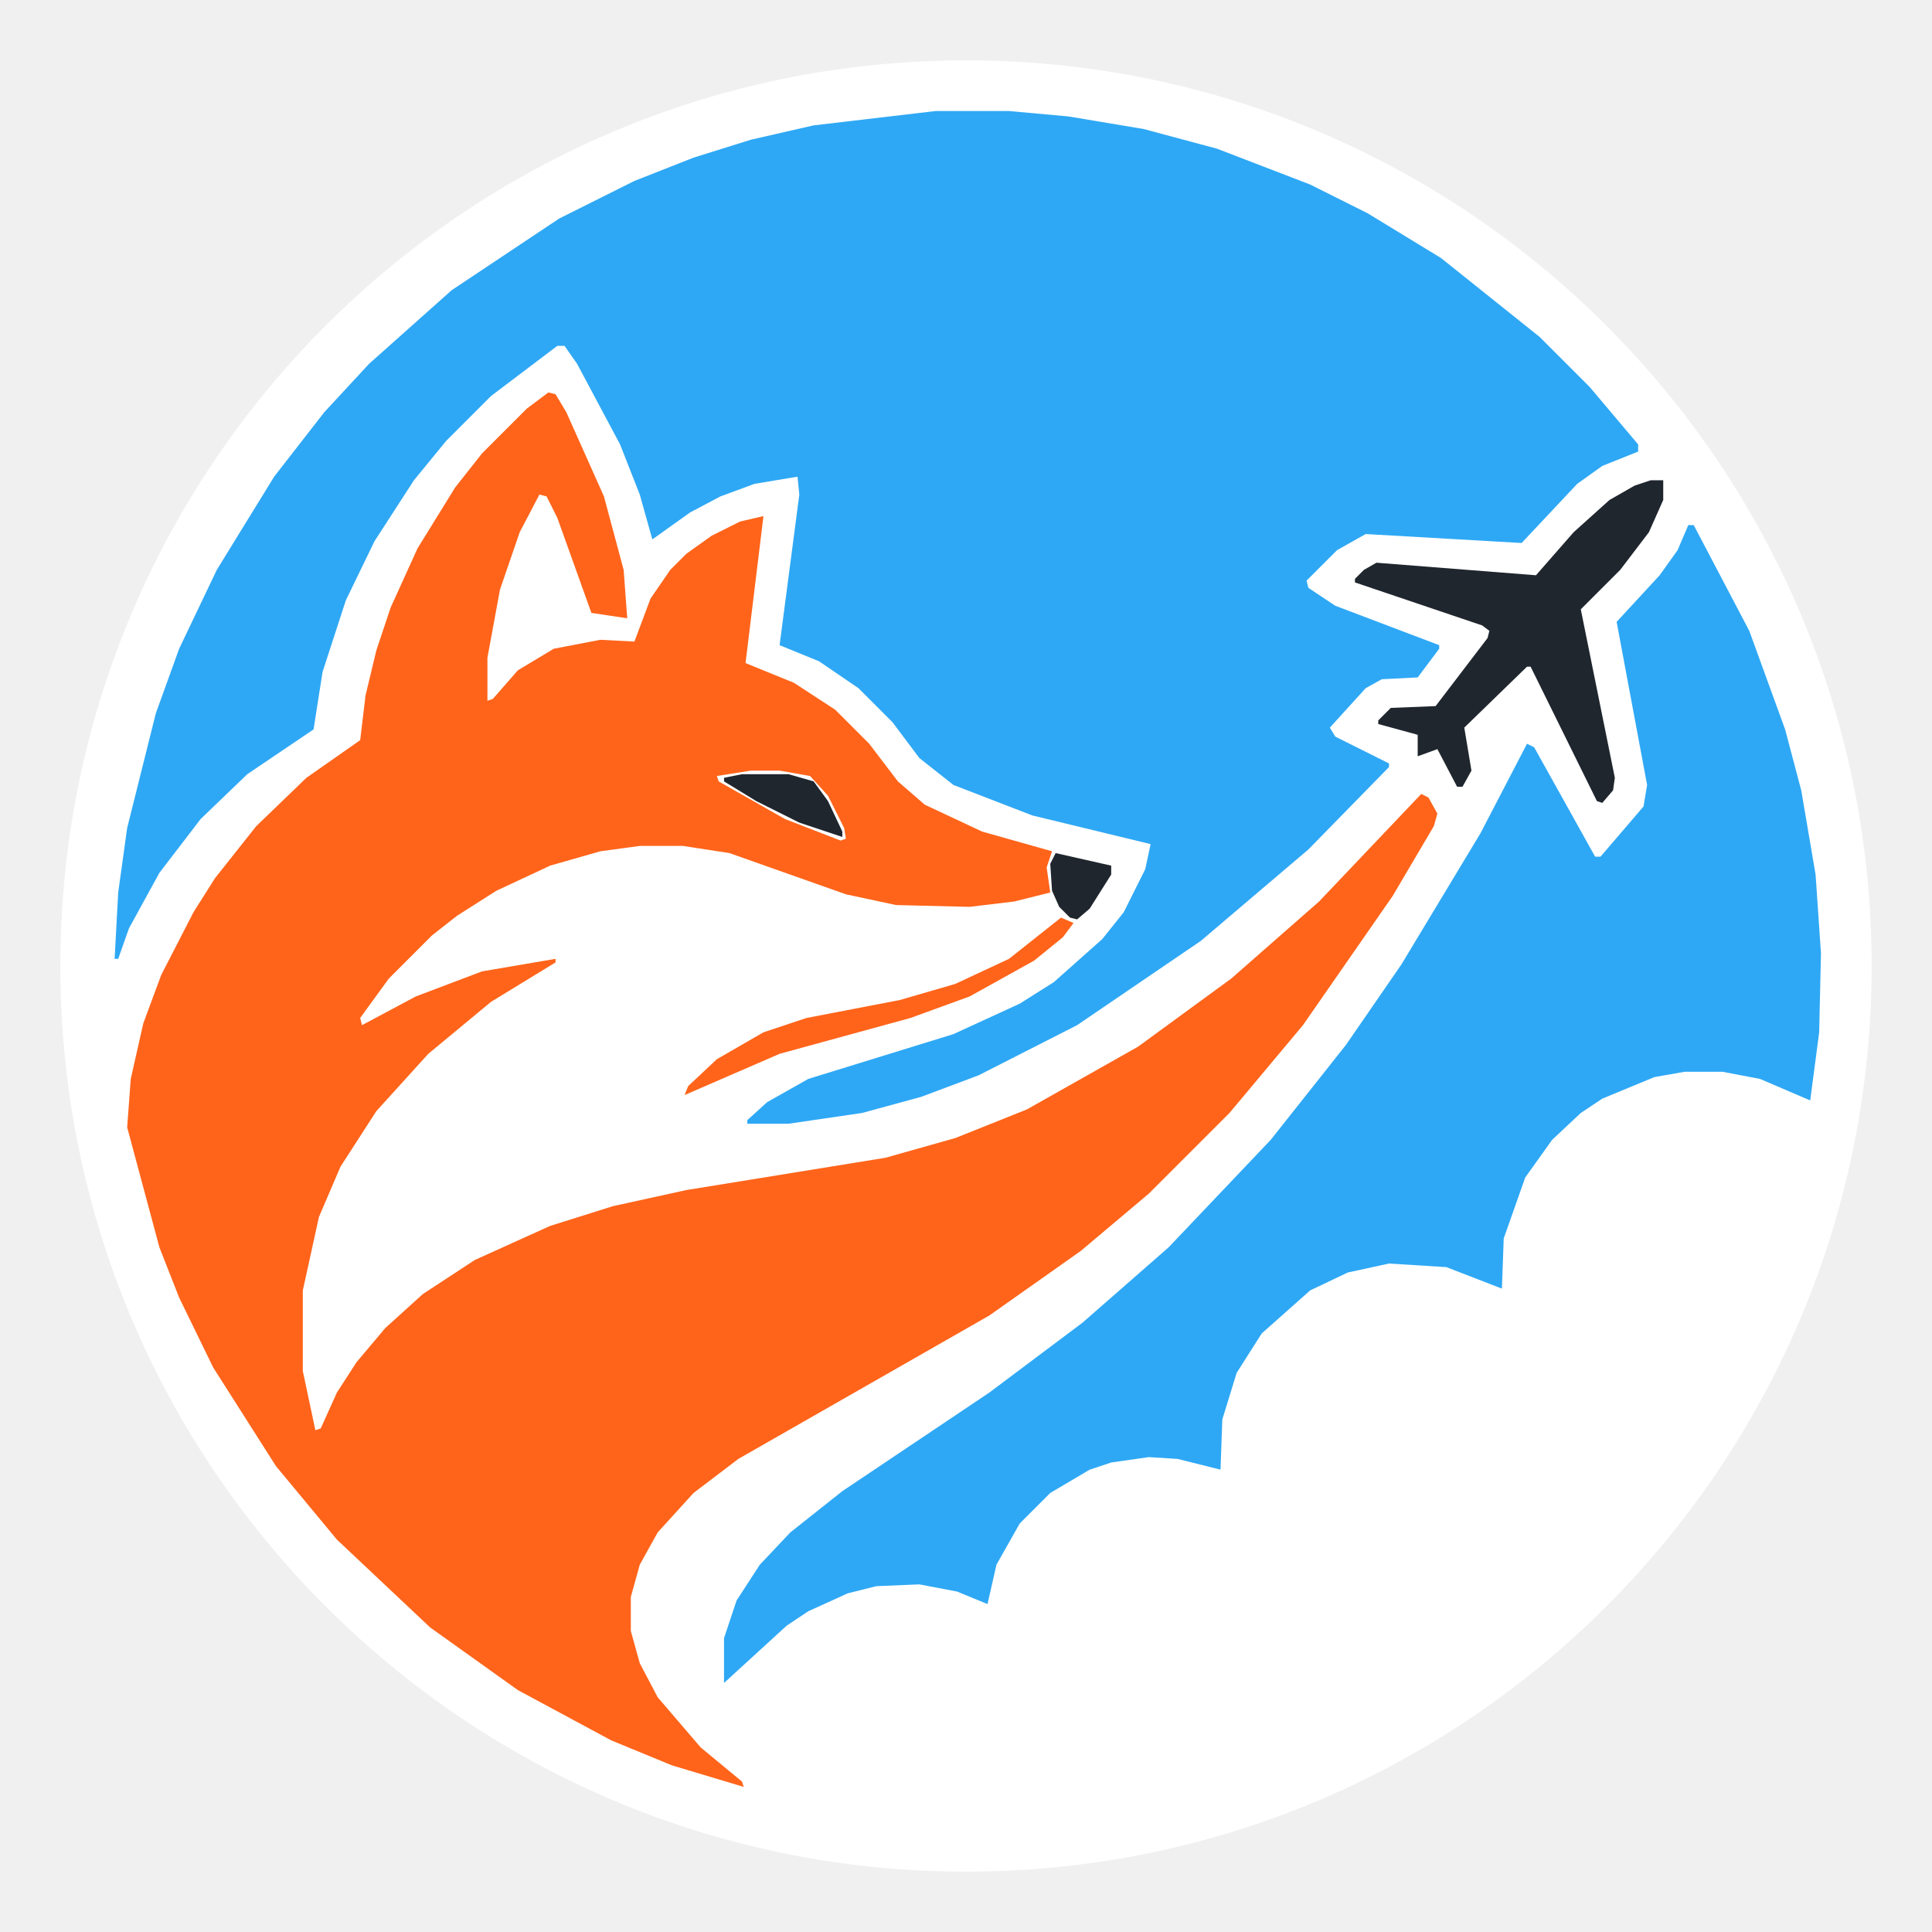
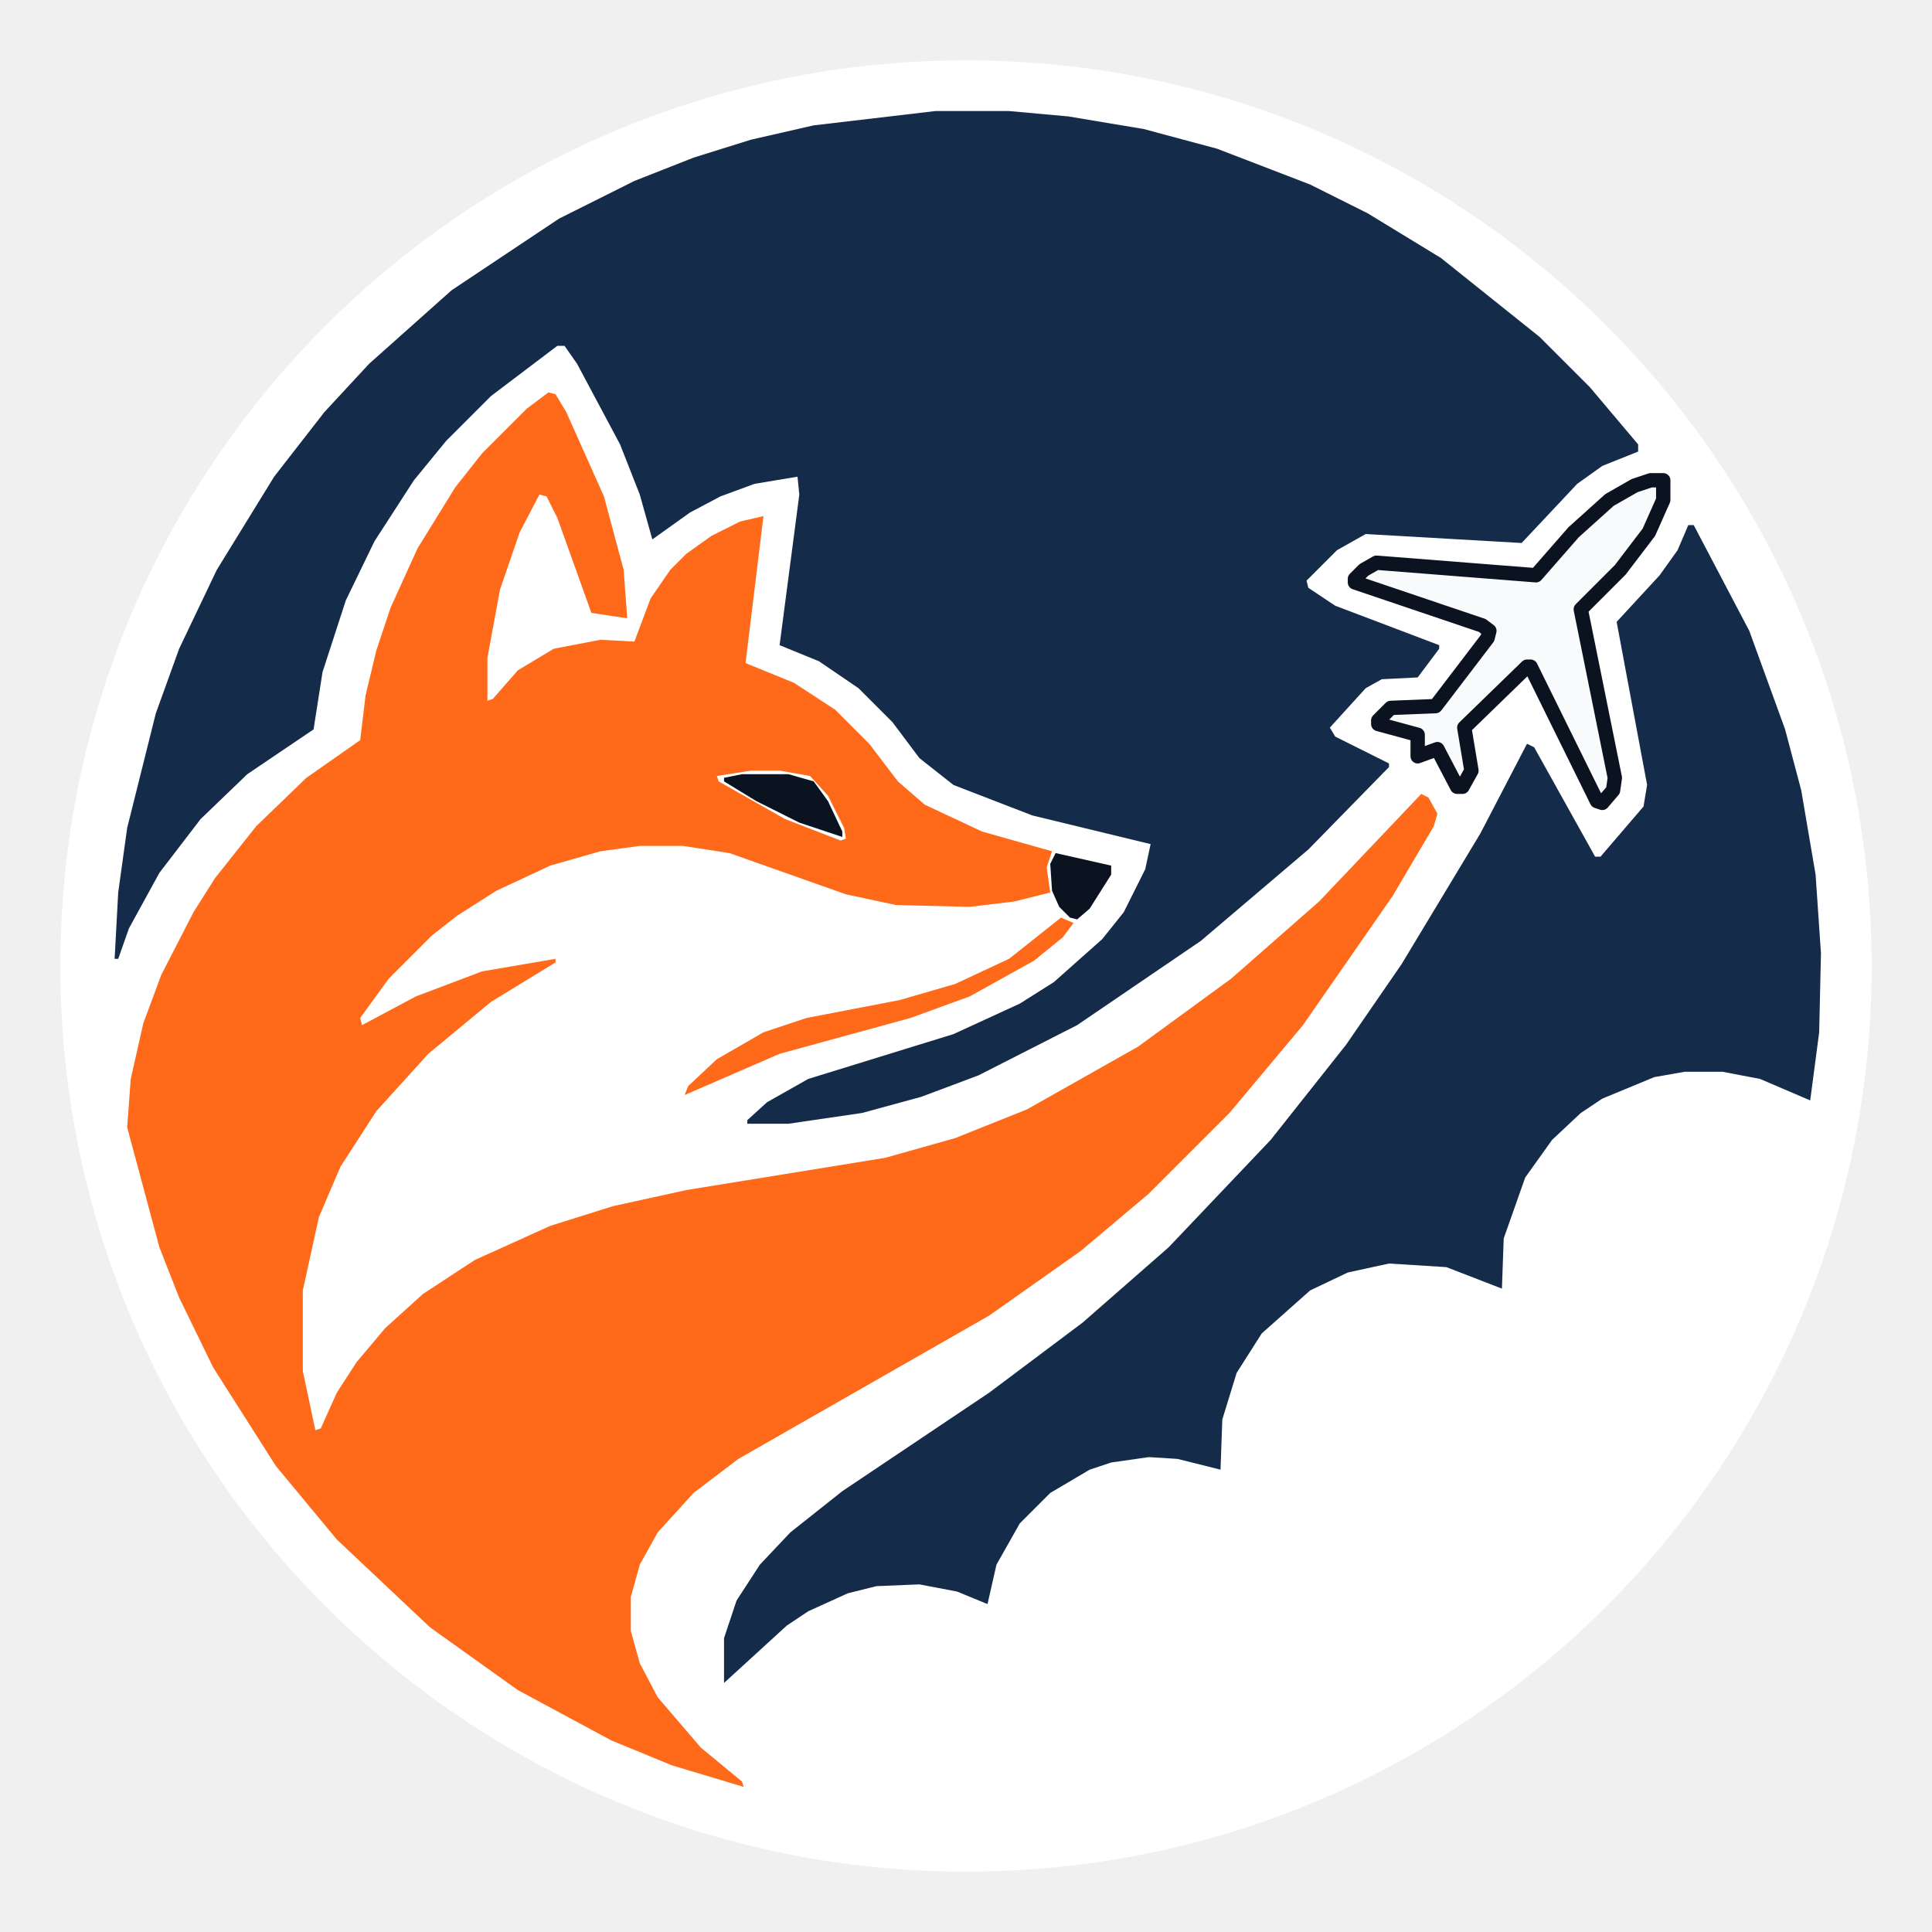
- <svg xmlns="http://www.w3.org/2000/svg" viewBox="0 0 1024 1024" role="img" aria-label="SkyFox logo light">
+ <svg xmlns="http://www.w3.org/2000/svg" viewBox="0 0 1024 1024" role="img" aria-label="SkyFox logo dark">
  <circle cx="512" cy="512" r="480" fill="#FFFFFF" />
  <g transform="translate(25.6 25.6) scale(.95)">
-     <path d="M918 266 L915 266 L909 280 L899 294 L875 320 L892 411 L890 423 L866 451 L863 451 L829 390 L825 388 L799 438 L755 511 L724 556 L682 609 L625 669 L577 711 L525 750 L443 805 L414 828 L397 846 L384 866 L377 887 L377 912 L412 880 L424 872 L446 862 L462 858 L486 857 L507 861 L524 868 L529 846 L542 823 L559 806 L581 793 L593 789 L614 786 L630 787 L654 793 L655 765 L663 739 L677 717 L704 693 L725 683 L748 678 L780 680 L811 692 L812 664 L824 630 L839 609 L855 594 L867 586 L896 574 L913 571 L934 571 L955 575 L983 587 L988 549 L989 505 L986 461 L978 414 L969 380 L949 325 Z M887 221 L860 189 L832 161 L777 117 L736 92 L704 76 L652 56 L611 45 L569 38 L536 35 L495 35 L427 43 L392 51 L360 61 L327 74 L285 95 L225 135 L179 176 L154 203 L126 239 L94 291 L73 335 L60 371 L44 435 L39 471 L37 508 L39 508 L45 491 L62 460 L85 430 L111 405 L148 380 L153 348 L166 308 L182 275 L204 241 L222 219 L247 194 L284 166 L288 166 L295 176 L319 221 L330 249 L337 274 L358 259 L375 250 L394 243 L418 239 L419 249 L408 333 L430 342 L452 357 L471 376 L486 396 L505 411 L549 428 L615 444 L612 458 L600 482 L588 497 L561 521 L542 533 L505 550 L424 575 L401 588 L390 598 L390 600 L413 600 L454 594 L487 585 L519 573 L574 545 L643 498 L703 447 L748 401 L748 399 L718 384 L715 379 L735 357 L744 352 L764 351 L776 335 L776 333 L718 311 L703 301 L702 297 L719 280 L735 271 L822 276 L853 243 L867 233 L887 225 Z" fill="#2EA8F5" fill-rule="evenodd" />
-     <path d="M572 488 L565 485 L536 508 L506 522 L475 531 L423 541 L399 549 L373 564 L357 579 L355 584 L408 561 L481 541 L514 529 L550 509 L566 496 Z M279 192 L267 201 L242 226 L227 245 L206 279 L191 312 L183 336 L177 361 L174 386 L144 407 L116 434 L93 463 L81 482 L63 517 L53 544 L46 575 L44 602 L62 669 L73 697 L92 736 L127 791 L161 832 L213 881 L262 916 L314 944 L348 958 L388 970 L387 967 L364 948 L340 920 L330 901 L325 883 L325 864 L330 846 L340 828 L360 806 L385 787 L525 707 L576 671 L614 639 L659 594 L700 545 L750 473 L773 434 L775 427 L770 418 L766 416 L709 476 L660 519 L608 557 L546 592 L506 608 L467 619 L356 637 L315 646 L280 657 L238 676 L209 695 L188 714 L172 733 L161 750 L152 770 L149 771 L142 738 L142 693 L151 652 L163 624 L183 593 L212 561 L247 532 L283 510 L283 508 L242 515 L205 529 L175 545 L174 541 L190 519 L214 495 L228 484 L250 470 L280 456 L308 448 L330 445 L354 445 L380 449 L445 472 L473 478 L514 479 L539 476 L559 471 L557 457 L560 448 L521 437 L489 422 L474 409 L458 388 L439 369 L416 354 L389 343 L399 261 L386 264 L370 272 L356 282 L347 291 L336 307 L327 331 L308 330 L282 335 L262 347 L248 363 L245 364 L245 340 L252 302 L263 270 L274 249 L278 250 L284 262 L303 315 L323 318 L321 291 L310 250 L289 203 L283 193 Z M373 406 L392 403 L408 403 L425 406 L435 417 L444 435 L445 441 L442 442 L411 430 L374 409 Z" fill="#FF641A" fill-rule="evenodd" />
-     <path d="M562 449 L559 455 L560 470 L564 479 L570 485 L574 486 L581 480 L593 461 L593 456 Z M377 407 L377 409 L395 420 L419 432 L443 440 L443 437 L435 420 L427 409 L413 405 L387 405 Z" fill="#20262E" fill-rule="evenodd" />
-     <path d="M901 241 L894 241 L885 244 L871 252 L851 270 L830 294 L741 287 L734 291 L729 296 L729 298 L800 322 L804 325 L803 329 L774 367 L749 368 L742 375 L742 377 L764 383 L764 395 L775 391 L786 412 L789 412 L794 403 L790 379 L825 345 L827 345 L864 420 L867 421 L873 414 L874 407 L855 313 L877 291 L893 270 L901 252 Z" fill="#20262E" fill-rule="evenodd" />
+     <path d="M918 266 L915 266 L909 280 L899 294 L875 320 L892 411 L890 423 L866 451 L863 451 L829 390 L825 388 L799 438 L755 511 L724 556 L682 609 L625 669 L577 711 L525 750 L443 805 L414 828 L397 846 L384 866 L377 887 L377 912 L412 880 L424 872 L446 862 L462 858 L486 857 L507 861 L524 868 L529 846 L542 823 L559 806 L581 793 L593 789 L614 786 L630 787 L654 793 L655 765 L663 739 L677 717 L704 693 L725 683 L748 678 L780 680 L811 692 L812 664 L824 630 L839 609 L855 594 L867 586 L896 574 L913 571 L934 571 L955 575 L983 587 L988 549 L989 505 L986 461 L978 414 L969 380 L949 325 Z M887 221 L860 189 L832 161 L777 117 L736 92 L704 76 L652 56 L611 45 L569 38 L536 35 L495 35 L427 43 L392 51 L360 61 L327 74 L285 95 L225 135 L179 176 L154 203 L126 239 L94 291 L73 335 L60 371 L44 435 L39 471 L37 508 L39 508 L45 491 L62 460 L85 430 L111 405 L148 380 L153 348 L166 308 L182 275 L204 241 L222 219 L247 194 L284 166 L288 166 L295 176 L319 221 L330 249 L337 274 L358 259 L375 250 L394 243 L418 239 L419 249 L408 333 L430 342 L452 357 L471 376 L486 396 L505 411 L549 428 L615 444 L612 458 L600 482 L588 497 L561 521 L542 533 L505 550 L424 575 L401 588 L390 598 L390 600 L413 600 L454 594 L487 585 L519 573 L574 545 L643 498 L703 447 L748 401 L748 399 L718 384 L715 379 L735 357 L744 352 L764 351 L776 335 L776 333 L718 311 L703 301 L702 297 L719 280 L735 271 L822 276 L853 243 L867 233 L887 225 Z" fill="#142C4A" fill-rule="evenodd" />
+     <path d="M572 488 L565 485 L536 508 L506 522 L475 531 L423 541 L399 549 L373 564 L357 579 L355 584 L408 561 L481 541 L514 529 L550 509 L566 496 Z M279 192 L267 201 L242 226 L227 245 L206 279 L191 312 L183 336 L177 361 L174 386 L144 407 L116 434 L93 463 L81 482 L63 517 L53 544 L46 575 L44 602 L62 669 L73 697 L92 736 L127 791 L161 832 L213 881 L262 916 L314 944 L348 958 L388 970 L387 967 L364 948 L340 920 L330 901 L325 883 L325 864 L330 846 L340 828 L360 806 L385 787 L525 707 L576 671 L614 639 L659 594 L700 545 L750 473 L773 434 L775 427 L770 418 L766 416 L709 476 L660 519 L608 557 L546 592 L506 608 L467 619 L356 637 L315 646 L280 657 L238 676 L209 695 L188 714 L172 733 L161 750 L152 770 L149 771 L142 738 L142 693 L151 652 L163 624 L183 593 L212 561 L247 532 L283 510 L283 508 L242 515 L205 529 L175 545 L174 541 L190 519 L214 495 L228 484 L250 470 L280 456 L308 448 L330 445 L354 445 L380 449 L445 472 L473 478 L514 479 L539 476 L559 471 L557 457 L560 448 L521 437 L489 422 L474 409 L458 388 L439 369 L416 354 L389 343 L399 261 L386 264 L370 272 L356 282 L347 291 L336 307 L327 331 L308 330 L282 335 L262 347 L248 363 L245 364 L245 340 L252 302 L263 270 L274 249 L278 250 L284 262 L303 315 L323 318 L321 291 L310 250 L289 203 L283 193 Z M373 406 L392 403 L408 403 L425 406 L435 417 L444 435 L445 441 L442 442 L411 430 L374 409 Z" fill="#FF6A1A" fill-rule="evenodd" />
+     <path d="M562 449 L559 455 L560 470 L564 479 L570 485 L574 486 L581 480 L593 461 L593 456 Z M377 407 L377 409 L395 420 L419 432 L443 440 L443 437 L435 420 L427 409 L413 405 L387 405 Z" fill="#0B1220" fill-rule="evenodd" />
+     <path d="M901 241 L894 241 L885 244 L871 252 L851 270 L830 294 L741 287 L734 291 L729 296 L729 298 L800 322 L804 325 L803 329 L774 367 L749 368 L742 375 L742 377 L764 383 L764 395 L775 391 L786 412 L789 412 L794 403 L790 379 L825 345 L827 345 L864 420 L867 421 L873 414 L874 407 L855 313 L877 291 L893 270 L901 252 Z" fill="#F8FAFC" fill-rule="evenodd" stroke="#0B1220" stroke-width="8" stroke-linejoin="round" />
  </g>
</svg>
